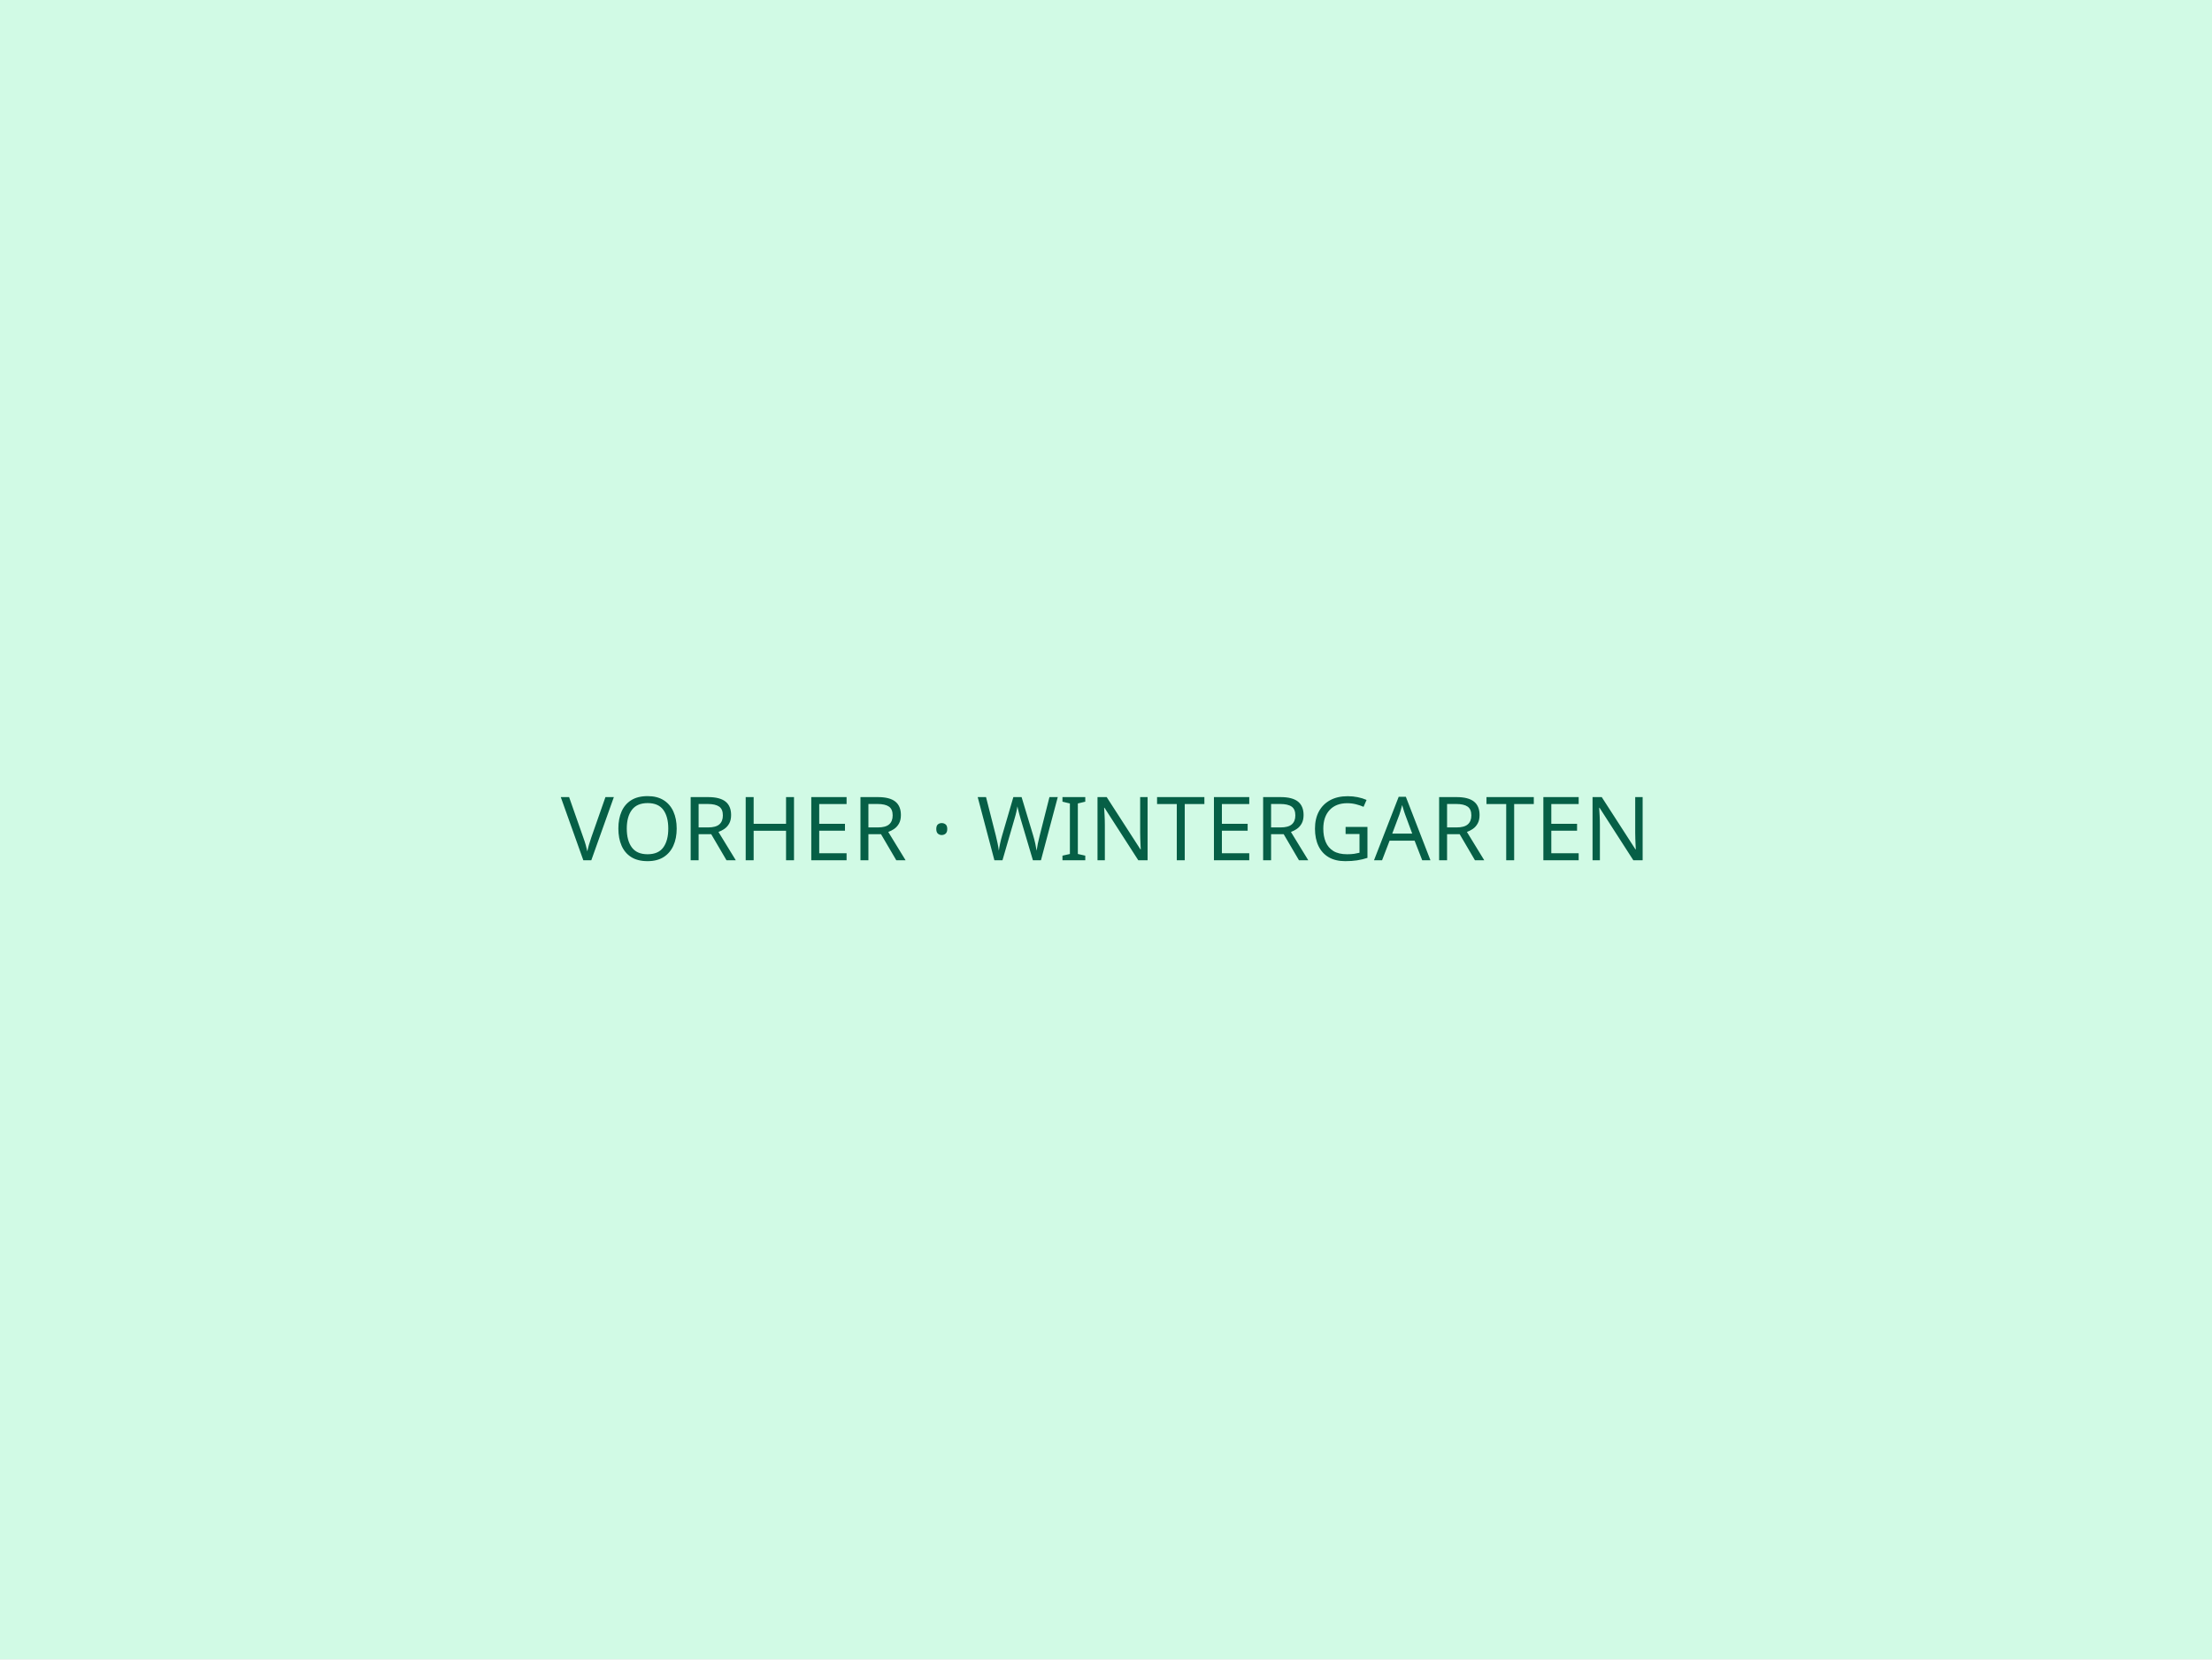
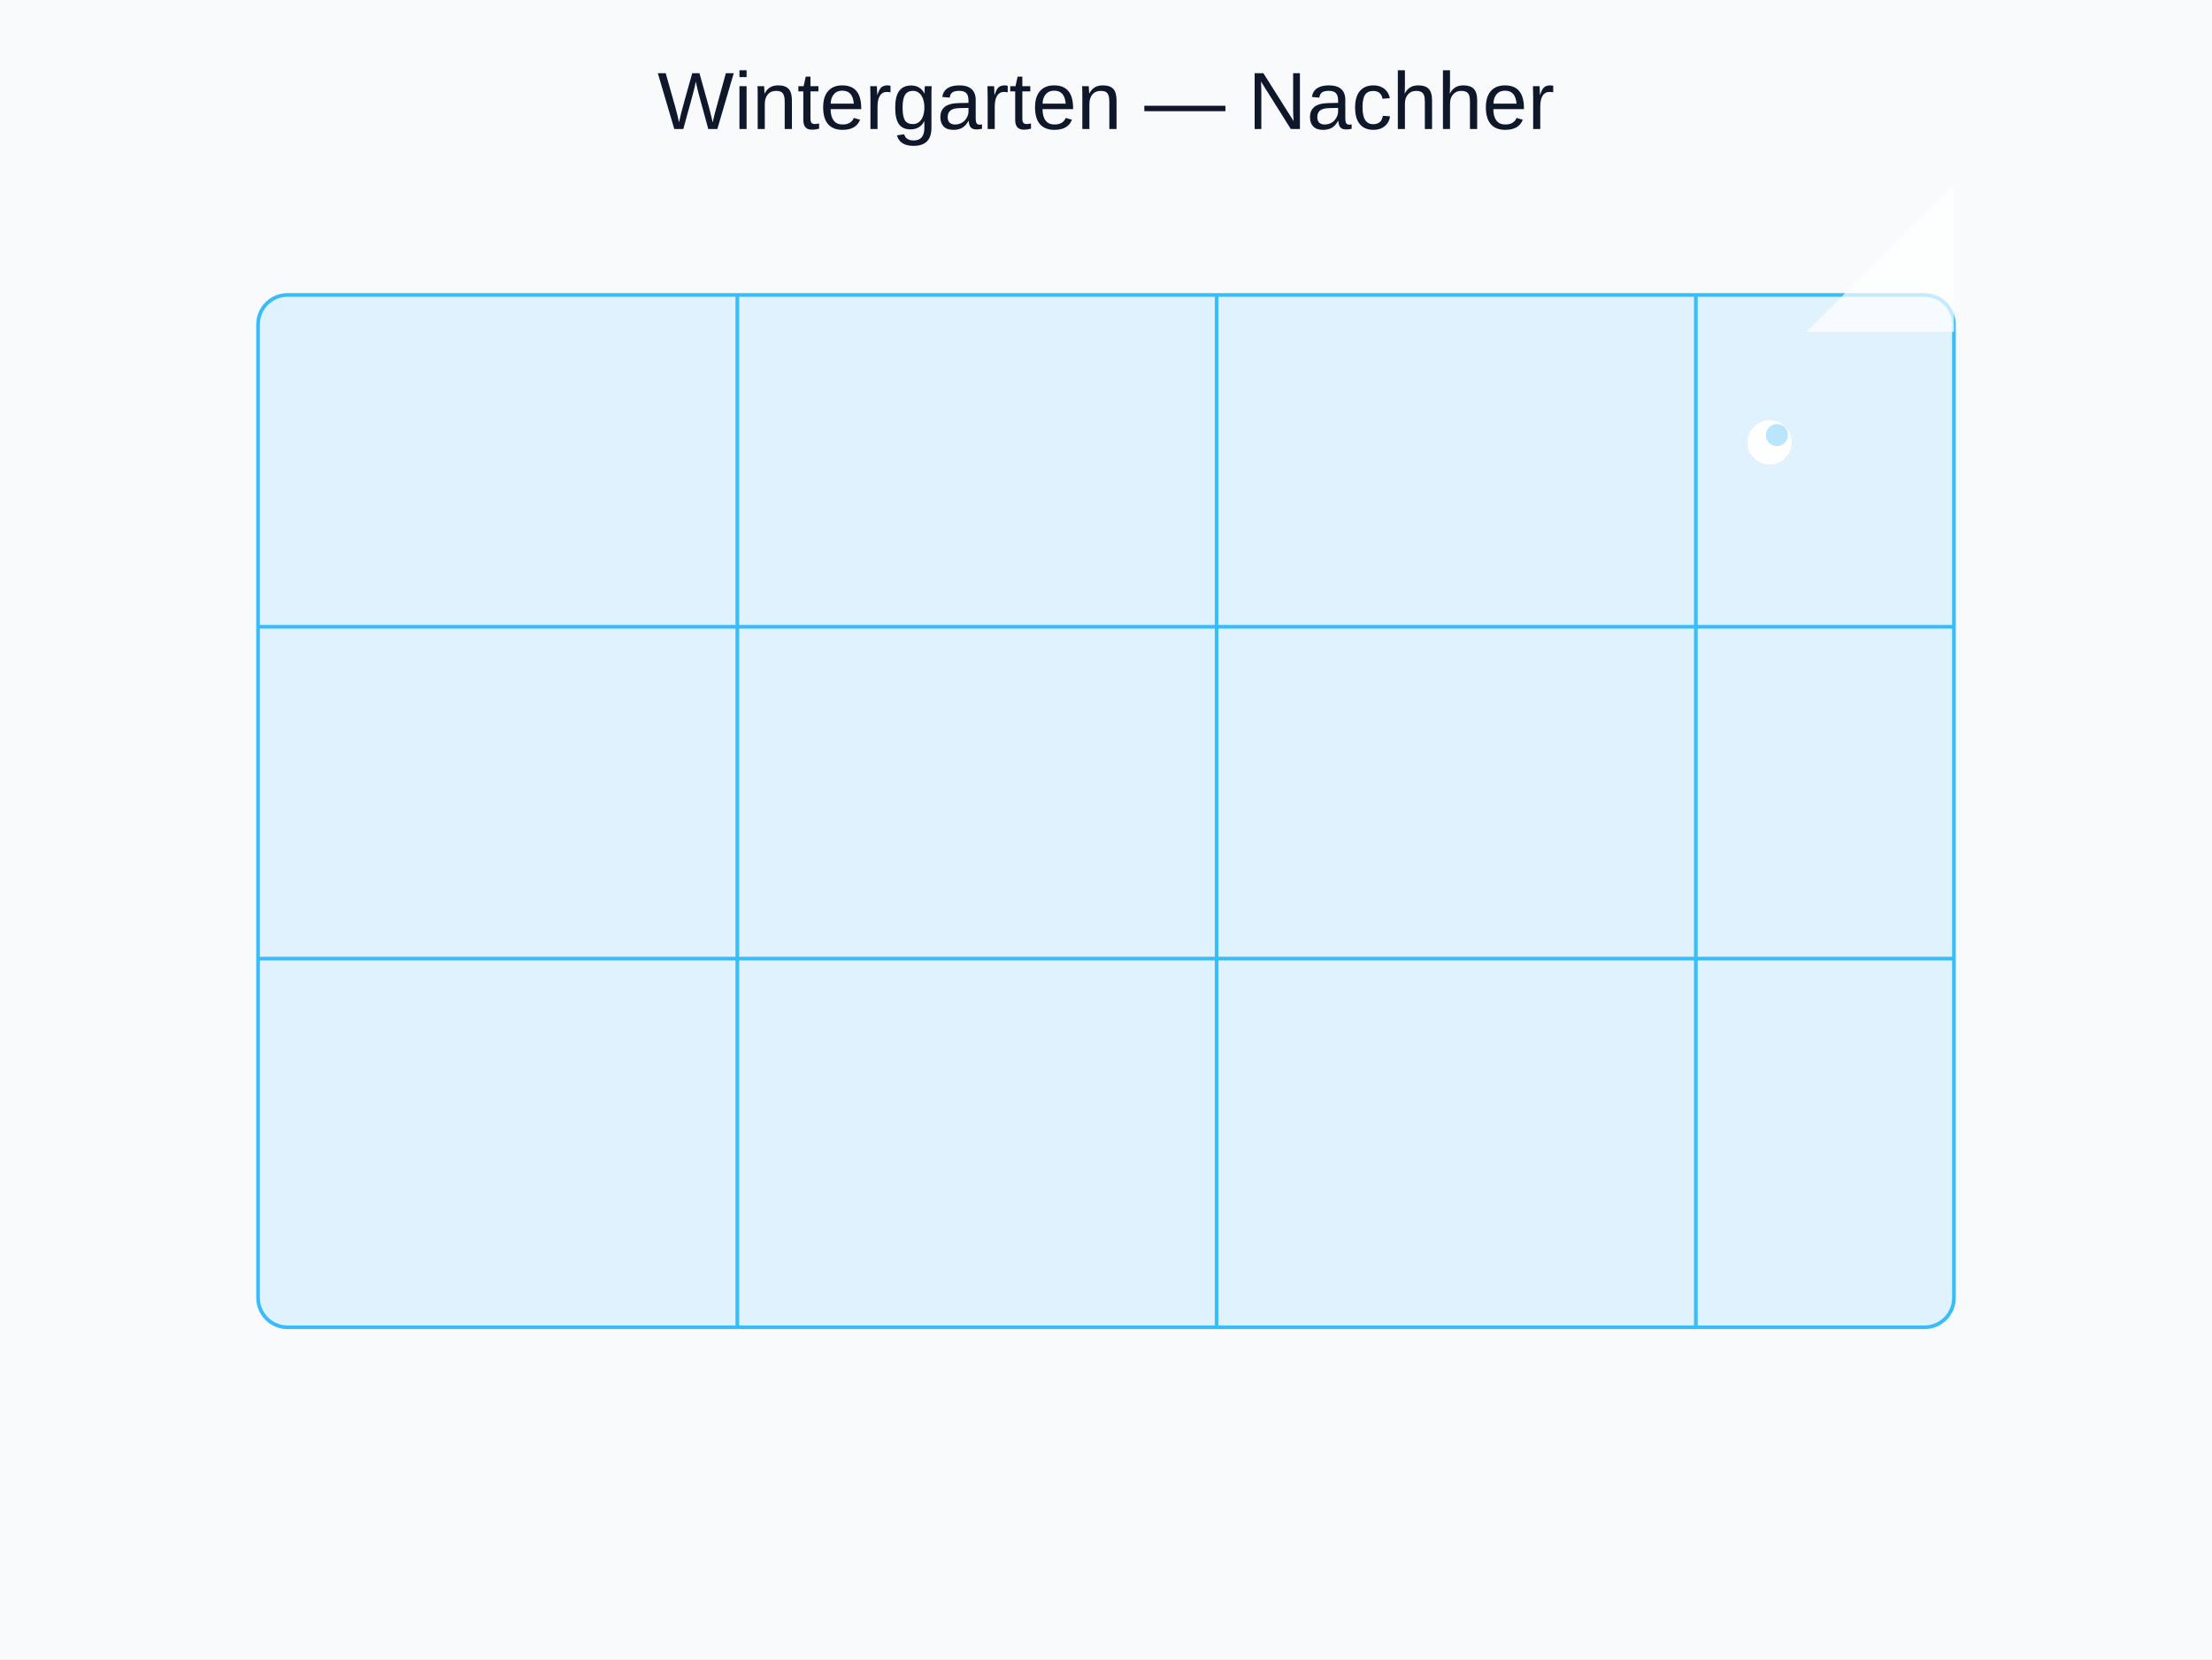
- <svg xmlns="http://www.w3.org/2000/svg" width="1200" height="900">
-   <rect width="100%" height="100%" fill="#d1fae5" />
-   <text x="50%" y="50%" dominant-baseline="middle" text-anchor="middle" font-family="system-ui" font-size="48" fill="#065f46">VORHER · WINTERGARTEN</text>
+ <svg xmlns="http://www.w3.org/2000/svg" width="600" height="450" viewBox="0 0 600 450">
+   <rect width="600" height="450" fill="#f8fafc" />
+   <g stroke="#38bdf8" fill="#e0f2fe">
+     <rect x="70" y="80" width="460" height="280" rx="8" />
+     <line x1="70" y1="170" x2="530" y2="170" />
+     <line x1="70" y1="260" x2="530" y2="260" />
+     <line x1="200" y1="80" x2="200" y2="360" />
+     <line x1="330" y1="80" x2="330" y2="360" />
+     <line x1="460" y1="80" x2="460" y2="360" />
+   </g>
+   <path d="M530 90 l-40 0 40-40z" fill="#fff" opacity="0.7" />
+   <circle cx="480" cy="120" r="6" fill="#fff" />
+   <circle cx="482" cy="118" r="3" fill="#bae6fd" />
+   <text x="300" y="35" font-family="system-ui,Segoe UI,Arial" font-size="22" text-anchor="middle" fill="#0f172a">Wintergarten — Nachher</text>
</svg>
